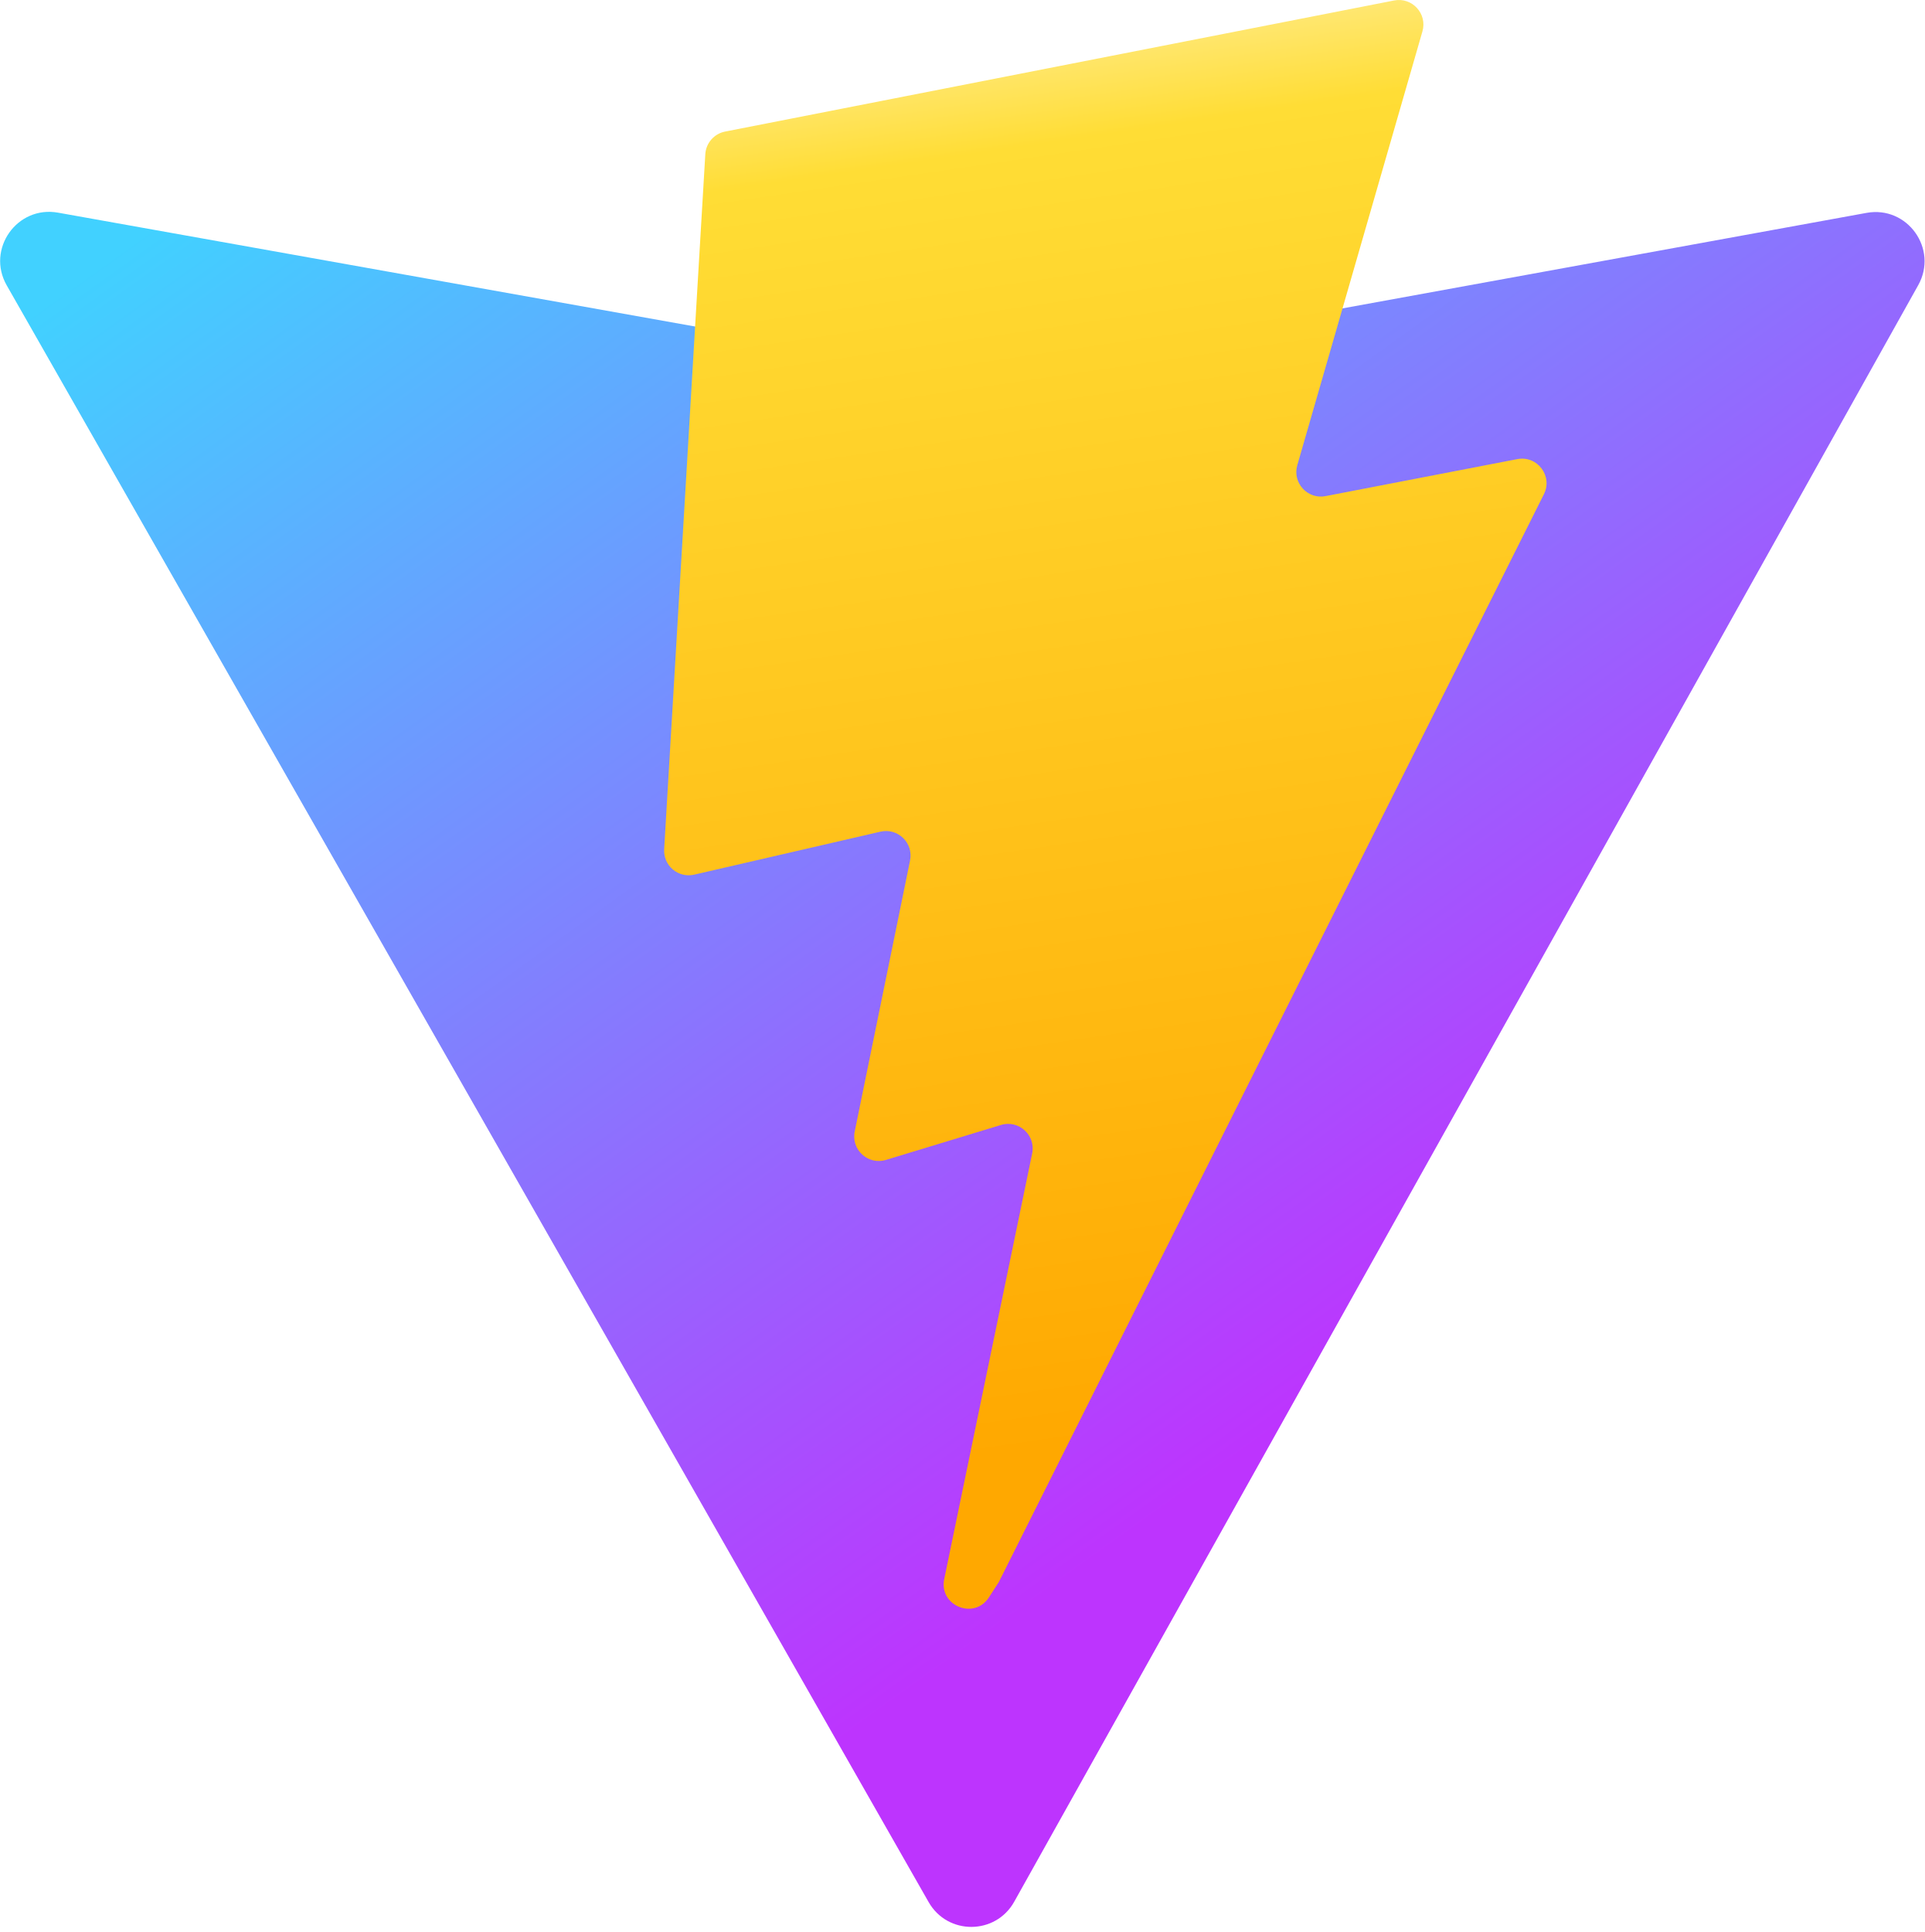
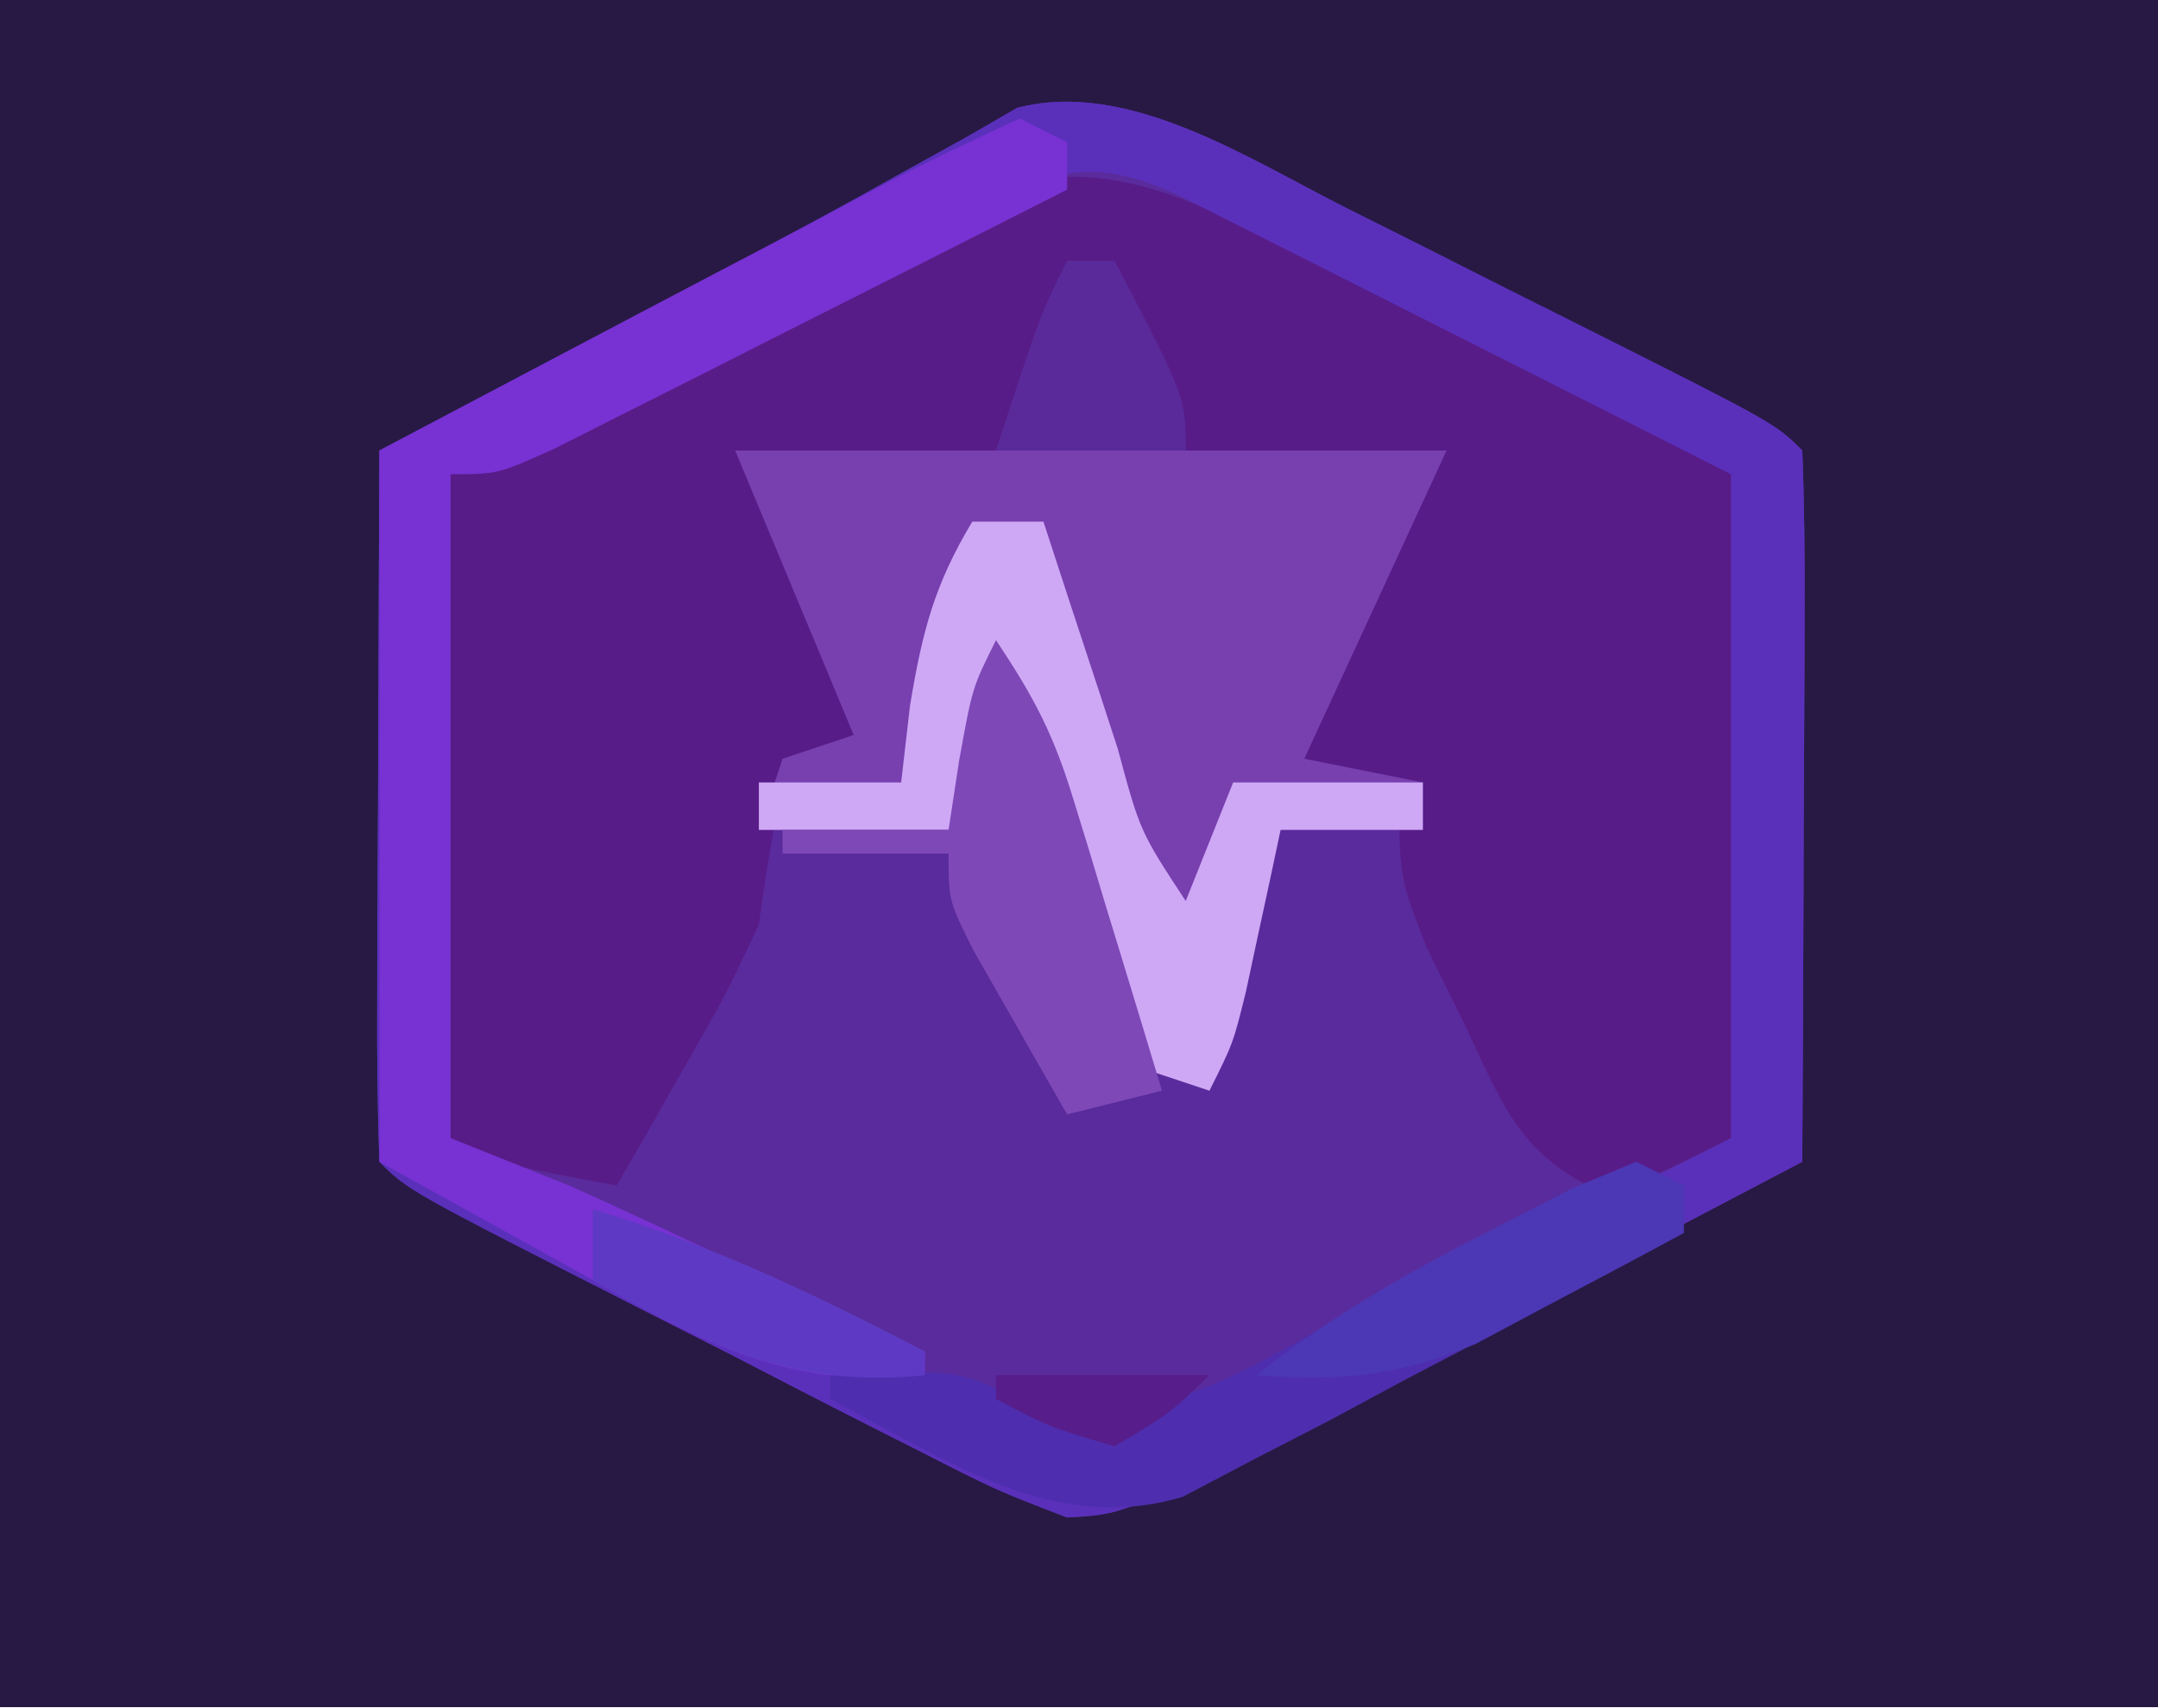
- <svg xmlns="http://www.w3.org/2000/svg" aria-hidden="true" role="img" class="iconify iconify--logos" width="31.88" height="32" preserveAspectRatio="xMidYMid meet" viewBox="0 0 256 257">
-   <defs>
-     <linearGradient id="IconifyId1813088fe1fbc01fb466" x1="-.828%" x2="57.636%" y1="7.652%" y2="78.411%">
-       <stop offset="0%" stop-color="#41D1FF" />
-       <stop offset="100%" stop-color="#BD34FE" />
-     </linearGradient>
-     <linearGradient id="IconifyId1813088fe1fbc01fb467" x1="43.376%" x2="50.316%" y1="2.242%" y2="89.03%">
-       <stop offset="0%" stop-color="#FFEA83" />
-       <stop offset="8.333%" stop-color="#FFDD35" />
-       <stop offset="100%" stop-color="#FFA800" />
-     </linearGradient>
-   </defs>
-   <path fill="url(#IconifyId1813088fe1fbc01fb466)" d="M255.153 37.938L134.897 252.976c-2.483 4.44-8.862 4.466-11.382.048L.875 37.958c-2.746-4.814 1.371-10.646 6.827-9.67l120.385 21.517a6.537 6.537 0 0 0 2.322-.004l117.867-21.483c5.438-.991 9.574 4.796 6.877 9.62Z" />
-   <path fill="url(#IconifyId1813088fe1fbc01fb467)" d="M185.432.063L96.44 17.501a3.268 3.268 0 0 0-2.634 3.014l-5.474 92.456a3.268 3.268 0 0 0 3.997 3.378l24.777-5.718c2.318-.535 4.413 1.507 3.936 3.838l-7.361 36.047c-.495 2.426 1.782 4.5 4.151 3.78l15.304-4.649c2.372-.72 4.652 1.36 4.15 3.788l-11.698 56.621c-.732 3.542 3.979 5.473 5.943 2.437l1.313-2.028l72.516-144.72c1.215-2.423-.88-5.186-3.54-4.672l-25.505 4.922c-2.396.462-4.435-1.77-3.759-4.114l16.646-57.705c.677-2.35-1.37-4.583-3.769-4.113Z" />
+ <svg xmlns="http://www.w3.org/2000/svg" version="1.1" width="91" height="72">
+   <path d="M0 0 C30.03 0 60.06 0 91 0 C91 23.76 91 47.52 91 72 C60.97 72 30.94 72 0 72 C0 48.24 0 24.48 0 0 Z " fill="#271944" transform="translate(0,0)" />
+   <path d="M0 0 C1.059 0.53 2.118 1.061 3.209 1.607 C4.299 2.158 5.389 2.71 6.512 3.277 C7.621 3.832 8.73 4.387 9.873 4.959 C18.059 9.074 18.059 9.074 19.199 10.215 C19.287 12.433 19.306 14.655 19.297 16.875 C19.295 17.539 19.294 18.204 19.293 18.889 C19.287 21.018 19.274 23.148 19.262 25.277 C19.257 26.718 19.252 28.159 19.248 29.6 C19.237 33.138 19.22 36.676 19.199 40.215 C15.43 42.196 11.658 44.171 7.883 46.141 C6.6 46.812 5.318 47.484 4.037 48.158 C2.192 49.128 0.344 50.092 -1.504 51.055 C-2.614 51.636 -3.724 52.217 -4.868 52.816 C-9.627 55.086 -9.627 55.086 -11.801 55.215 C-14.809 54.059 -14.809 54.059 -18.281 52.285 C-18.895 51.975 -19.508 51.666 -20.14 51.346 C-22.095 50.355 -24.042 49.348 -25.988 48.34 C-27.31 47.668 -28.632 46.998 -29.955 46.328 C-39.588 41.427 -39.588 41.427 -40.801 40.215 C-40.889 37.996 -40.908 35.775 -40.898 33.555 C-40.897 32.89 -40.896 32.226 -40.894 31.541 C-40.889 29.412 -40.876 27.282 -40.863 25.152 C-40.858 23.712 -40.854 22.271 -40.85 20.83 C-40.839 17.292 -40.821 13.753 -40.801 10.215 C-36.097 7.727 -31.389 5.246 -26.672 2.781 C-23.93 1.346 -21.22 -0.113 -18.523 -1.633 C-17.687 -2.096 -16.85 -2.558 -15.988 -3.035 C-15.301 -3.432 -14.614 -3.829 -13.906 -4.238 C-9.222 -5.455 -4.127 -2.072 0 0 Z " fill="#5A2B9C" transform="translate(56.80078,8.785156)" />
+   <path d="M0 0 C1.318 0.662 1.318 0.662 2.662 1.338 C3.756 1.894 4.849 2.451 5.977 3.023 C9.483 4.797 12.989 6.571 16.602 8.398 C16.602 17.638 16.602 26.878 16.602 36.398 C12.602 38.398 12.602 38.398 10.555 38.387 C7.533 36.858 6.79 34.591 5.352 31.586 C4.57 29.998 4.57 29.998 3.773 28.379 C2.602 25.398 2.602 25.398 2.602 21.398 C1.282 21.068 -0.038 20.738 -1.398 20.398 C-0.056 16.061 1.534 12.534 3.602 8.398 C-5.638 8.398 -14.878 8.398 -24.398 8.398 C-22.748 12.028 -21.098 15.658 -19.398 19.398 C-21.378 20.388 -21.378 20.388 -23.398 21.398 C-23.801 23.386 -24.125 25.389 -24.398 27.398 C-25.809 30.391 -25.809 30.391 -27.461 33.273 C-28.009 34.24 -28.557 35.207 -29.121 36.203 C-29.543 36.928 -29.964 37.652 -30.398 38.398 C-35.148 37.523 -35.148 37.523 -37.398 36.398 C-37.398 27.158 -37.398 17.918 -37.398 8.398 C-33.814 6.491 -30.226 4.598 -26.62 2.734 C-25.396 2.097 -24.176 1.453 -22.959 0.802 C-21.207 -0.135 -19.439 -1.045 -17.672 -1.953 C-16.614 -2.508 -15.556 -3.063 -14.466 -3.635 C-9.045 -5.343 -4.83 -2.443 0 0 Z " fill="#581C88" transform="translate(56.39844,11.60156)" />
+   <path d="M0 0 C1.059 0.53 2.118 1.061 3.209 1.607 C4.299 2.158 5.389 2.71 6.512 3.277 C7.621 3.832 8.73 4.387 9.873 4.959 C18.059 9.074 18.059 9.074 19.199 10.215 C19.287 12.433 19.306 14.655 19.297 16.875 C19.295 17.539 19.294 18.204 19.293 18.889 C19.287 21.018 19.274 23.148 19.262 25.277 C19.257 26.718 19.252 28.159 19.248 29.6 C19.237 33.138 19.22 36.676 19.199 40.215 C15.43 42.196 11.658 44.171 7.883 46.141 C6.6 46.812 5.318 47.484 4.037 48.158 C2.192 49.128 0.344 50.092 -1.504 51.055 C-2.614 51.636 -3.724 52.217 -4.868 52.816 C-9.627 55.086 -9.627 55.086 -11.801 55.215 C-14.809 54.059 -14.809 54.059 -18.281 52.285 C-18.895 51.975 -19.508 51.666 -20.14 51.346 C-22.095 50.355 -24.042 49.348 -25.988 48.34 C-27.31 47.668 -28.632 46.998 -29.955 46.328 C-39.588 41.427 -39.588 41.427 -40.801 40.215 C-40.889 37.996 -40.908 35.775 -40.898 33.555 C-40.897 32.89 -40.896 32.226 -40.894 31.541 C-40.889 29.412 -40.876 27.282 -40.863 25.152 C-40.858 23.712 -40.854 22.271 -40.85 20.83 C-40.839 17.292 -40.821 13.753 -40.801 10.215 C-36.097 7.727 -31.389 5.246 -26.672 2.781 C-23.93 1.346 -21.22 -0.113 -18.523 -1.633 C-17.687 -2.096 -16.85 -2.558 -15.988 -3.035 C-15.301 -3.432 -14.614 -3.829 -13.906 -4.238 C-9.222 -5.455 -4.127 -2.072 0 0 Z M-17.684 1.059 C-18.85 1.645 -20.017 2.232 -21.219 2.836 C-22.454 3.462 -23.69 4.088 -24.926 4.715 C-26.169 5.342 -27.413 5.968 -28.656 6.594 C-31.706 8.131 -34.754 9.672 -37.801 11.215 C-37.801 20.455 -37.801 29.695 -37.801 39.215 C-32.912 41.661 -32.912 41.661 -28.017 44.096 C-24.881 45.651 -21.781 47.226 -18.723 48.93 C-17.882 49.395 -17.042 49.86 -16.176 50.34 C-15.462 50.755 -14.748 51.17 -14.012 51.598 C-9.38 52.891 -4.502 49.687 -0.402 47.613 C0.915 46.951 0.915 46.951 2.259 46.275 C3.353 45.719 4.447 45.163 5.574 44.59 C10.834 41.929 10.834 41.929 16.199 39.215 C16.199 29.975 16.199 20.735 16.199 11.215 C12.535 9.36 8.869 7.507 5.201 5.661 C3.953 5.032 2.705 4.401 1.458 3.769 C-0.332 2.862 -2.125 1.96 -3.918 1.059 C-4.997 0.514 -6.076 -0.031 -7.187 -0.592 C-11.63 -2.62 -13.451 -1.078 -17.684 1.059 Z " fill="#5A30BB" transform="translate(56.80078,8.785156)" />
+   <path d="M0 0 C9.9 0 19.8 0 30 0 C28.02 4.29 26.04 8.58 24 13 C26.475 13.495 26.475 13.495 29 14 C29 14.66 29 15.32 29 16 C27.02 16 25.04 16 23 16 C22.867 16.626 22.734 17.253 22.598 17.898 C22.421 18.716 22.244 19.533 22.062 20.375 C21.888 21.187 21.714 21.999 21.535 22.836 C21 25 21 25 20 27 C19.01 26.67 18.02 26.34 17 26 C15.984 23.487 15.144 21.086 14.375 18.5 C13.296 13.892 13.296 13.892 11 10 C10.34 11.98 9.68 13.96 9 16 C6.36 16 3.72 16 1 16 C1.33 15.01 1.66 14.02 2 13 C2.99 12.67 3.98 12.34 5 12 C3.35 8.04 1.7 4.08 0 0 Z " fill="#783FAF" transform="translate(31,19)" />
+   <path d="M0 0 C0.66 0.33 1.32 0.66 2 1 C2 1.66 2 2.32 2 3 C-1.955 5.006 -5.915 7.004 -9.875 9 C-11.003 9.572 -12.131 10.145 -13.293 10.734 C-14.369 11.276 -15.446 11.817 -16.555 12.375 C-17.55 12.878 -18.545 13.38 -19.57 13.898 C-22 15 -22 15 -24 15 C-24 24.24 -24 33.48 -24 43 C-22.35 43.66 -20.7 44.32 -19 45 C-17.738 45.564 -16.481 46.139 -15.23 46.727 C-14.57 47.036 -13.909 47.345 -13.229 47.664 C-12.218 48.14 -12.218 48.14 -11.188 48.625 C-10.495 48.95 -9.802 49.275 -9.088 49.609 C-7.391 50.405 -5.696 51.202 -4 52 C-4 52.33 -4 52.66 -4 53 C-10.005 53.691 -13.826 51.348 -18.875 48.5 C-21.556 47.015 -24.238 45.53 -27 44 C-27 34.1 -27 24.2 -27 14 C-24.03 12.432 -21.06 10.865 -18 9.25 C-17.081 8.764 -16.162 8.279 -15.215 7.778 C-13.623 6.939 -12.029 6.104 -10.434 5.271 C-8.838 4.438 -7.247 3.596 -5.66 2.744 C-3.804 1.769 -1.905 0.876 0 0 Z " fill="#7831D2" transform="translate(43,5)" />
+   <path d="M0 0 C0.99 0 1.98 0 3 0 C3.349 1.071 3.699 2.142 4.059 3.246 C4.518 4.643 4.978 6.04 5.438 7.438 C5.668 8.145 5.898 8.852 6.135 9.58 C7.074 13.063 7.074 13.063 9 16 C9.66 14.35 10.32 12.7 11 11 C13.64 11 16.28 11 19 11 C19 11.66 19 12.32 19 13 C17.02 13 15.04 13 13 13 C12.867 13.626 12.734 14.253 12.598 14.898 C12.333 16.124 12.333 16.124 12.062 17.375 C11.888 18.187 11.714 18.999 11.535 19.836 C11 22 11 22 10 24 C9.01 23.67 8.02 23.34 7 23 C5.984 20.487 5.144 18.086 4.375 15.5 C3.296 10.892 3.296 10.892 1 7 C0.34 8.98 -0.32 10.96 -1 13 C-3.64 13 -6.28 13 -9 13 C-9 12.34 -9 11.68 -9 11 C-7.02 11 -5.04 11 -3 11 C-2.814 9.391 -2.814 9.391 -2.625 7.75 C-2.104 4.621 -1.599 2.665 0 0 Z " fill="#CEA8F5" transform="translate(41,22)" />
+   <path d="M0 0 C0.66 0.33 1.32 0.66 2 1 C2 1.66 2 2.32 2 3 C-1.858 5.074 -5.739 7.103 -9.625 9.125 C-10.719 9.714 -11.814 10.303 -12.941 10.91 C-14.537 11.732 -14.537 11.732 -16.164 12.57 C-17.625 13.34 -17.625 13.34 -19.116 14.125 C-24.582 15.783 -29.189 12.52 -34 10 C-34 9.67 -34 9.34 -34 9 C-28.488 8.738 -28.488 8.738 -25.492 10.348 C-19.776 11.416 -15.684 8.283 -10.75 5.562 C-8.769 4.495 -6.785 3.433 -4.797 2.379 C-3.924 1.9 -3.051 1.421 -2.151 0.928 C-1.441 0.622 -0.731 0.316 0 0 Z " fill="#4E2EAE" transform="translate(69,49)" />
+   <path d="M0 0 C1.665 2.497 2.447 4.024 3.289 6.793 C3.618 7.861 3.618 7.861 3.953 8.951 C4.175 9.689 4.397 10.427 4.625 11.188 C4.854 11.937 5.084 12.687 5.32 13.459 C5.885 15.305 6.443 17.152 7 19 C5.68 19.33 4.36 19.66 3 20 C2.162 18.545 1.329 17.086 0.5 15.625 C0.036 14.813 -0.428 14.001 -0.906 13.164 C-2 11 -2 11 -2 9 C-4.31 9 -6.62 9 -9 9 C-9 8.67 -9 8.34 -9 8 C-6.69 8 -4.38 8 -2 8 C-1.783 6.577 -1.783 6.577 -1.562 5.125 C-1 2 -1 2 0 0 Z " fill="#7E48B7" transform="translate(42,27)" />
+   <path d="M0 0 C0.66 0.33 1.32 0.66 2 1 C2 1.66 2 2.32 2 3 C0.133 4.015 -1.744 5.011 -3.625 6 C-4.669 6.557 -5.713 7.114 -6.789 7.688 C-10.141 9.058 -12.42 9.258 -16 9 C-12.821 6.451 -9.507 4.588 -5.875 2.75 C-4.821 2.209 -3.766 1.667 -2.68 1.109 C-1.795 0.743 -0.911 0.377 0 0 Z " fill="#4C37B4" transform="translate(69,49)" />
+   <path d="M0 0 C0.66 0 1.32 0 2 0 C5 5.75 5 5.75 5 8 C2.36 8 -0.28 8 -3 8 C-1.125 2.25 -1.125 2.25 0 0 Z " fill="#5A2A9A" transform="translate(45,11)" />
+   <path d="M0 0 C4.972 1.492 9.418 3.605 14 6 C14 6.33 14 6.66 14 7 C8.344 7.566 4.774 5.714 0 3 C0 2.01 0 1.02 0 0 Z " fill="#5E3AC4" transform="translate(25,51)" />
+   <path d="M0 0 C2.97 0 5.94 0 9 0 C7.312 1.625 7.312 1.625 5 3 C2.25 2.188 2.25 2.188 0 1 C0 0.67 0 0.34 0 0 Z " fill="#571D8A" transform="translate(42,58)" />
</svg>
